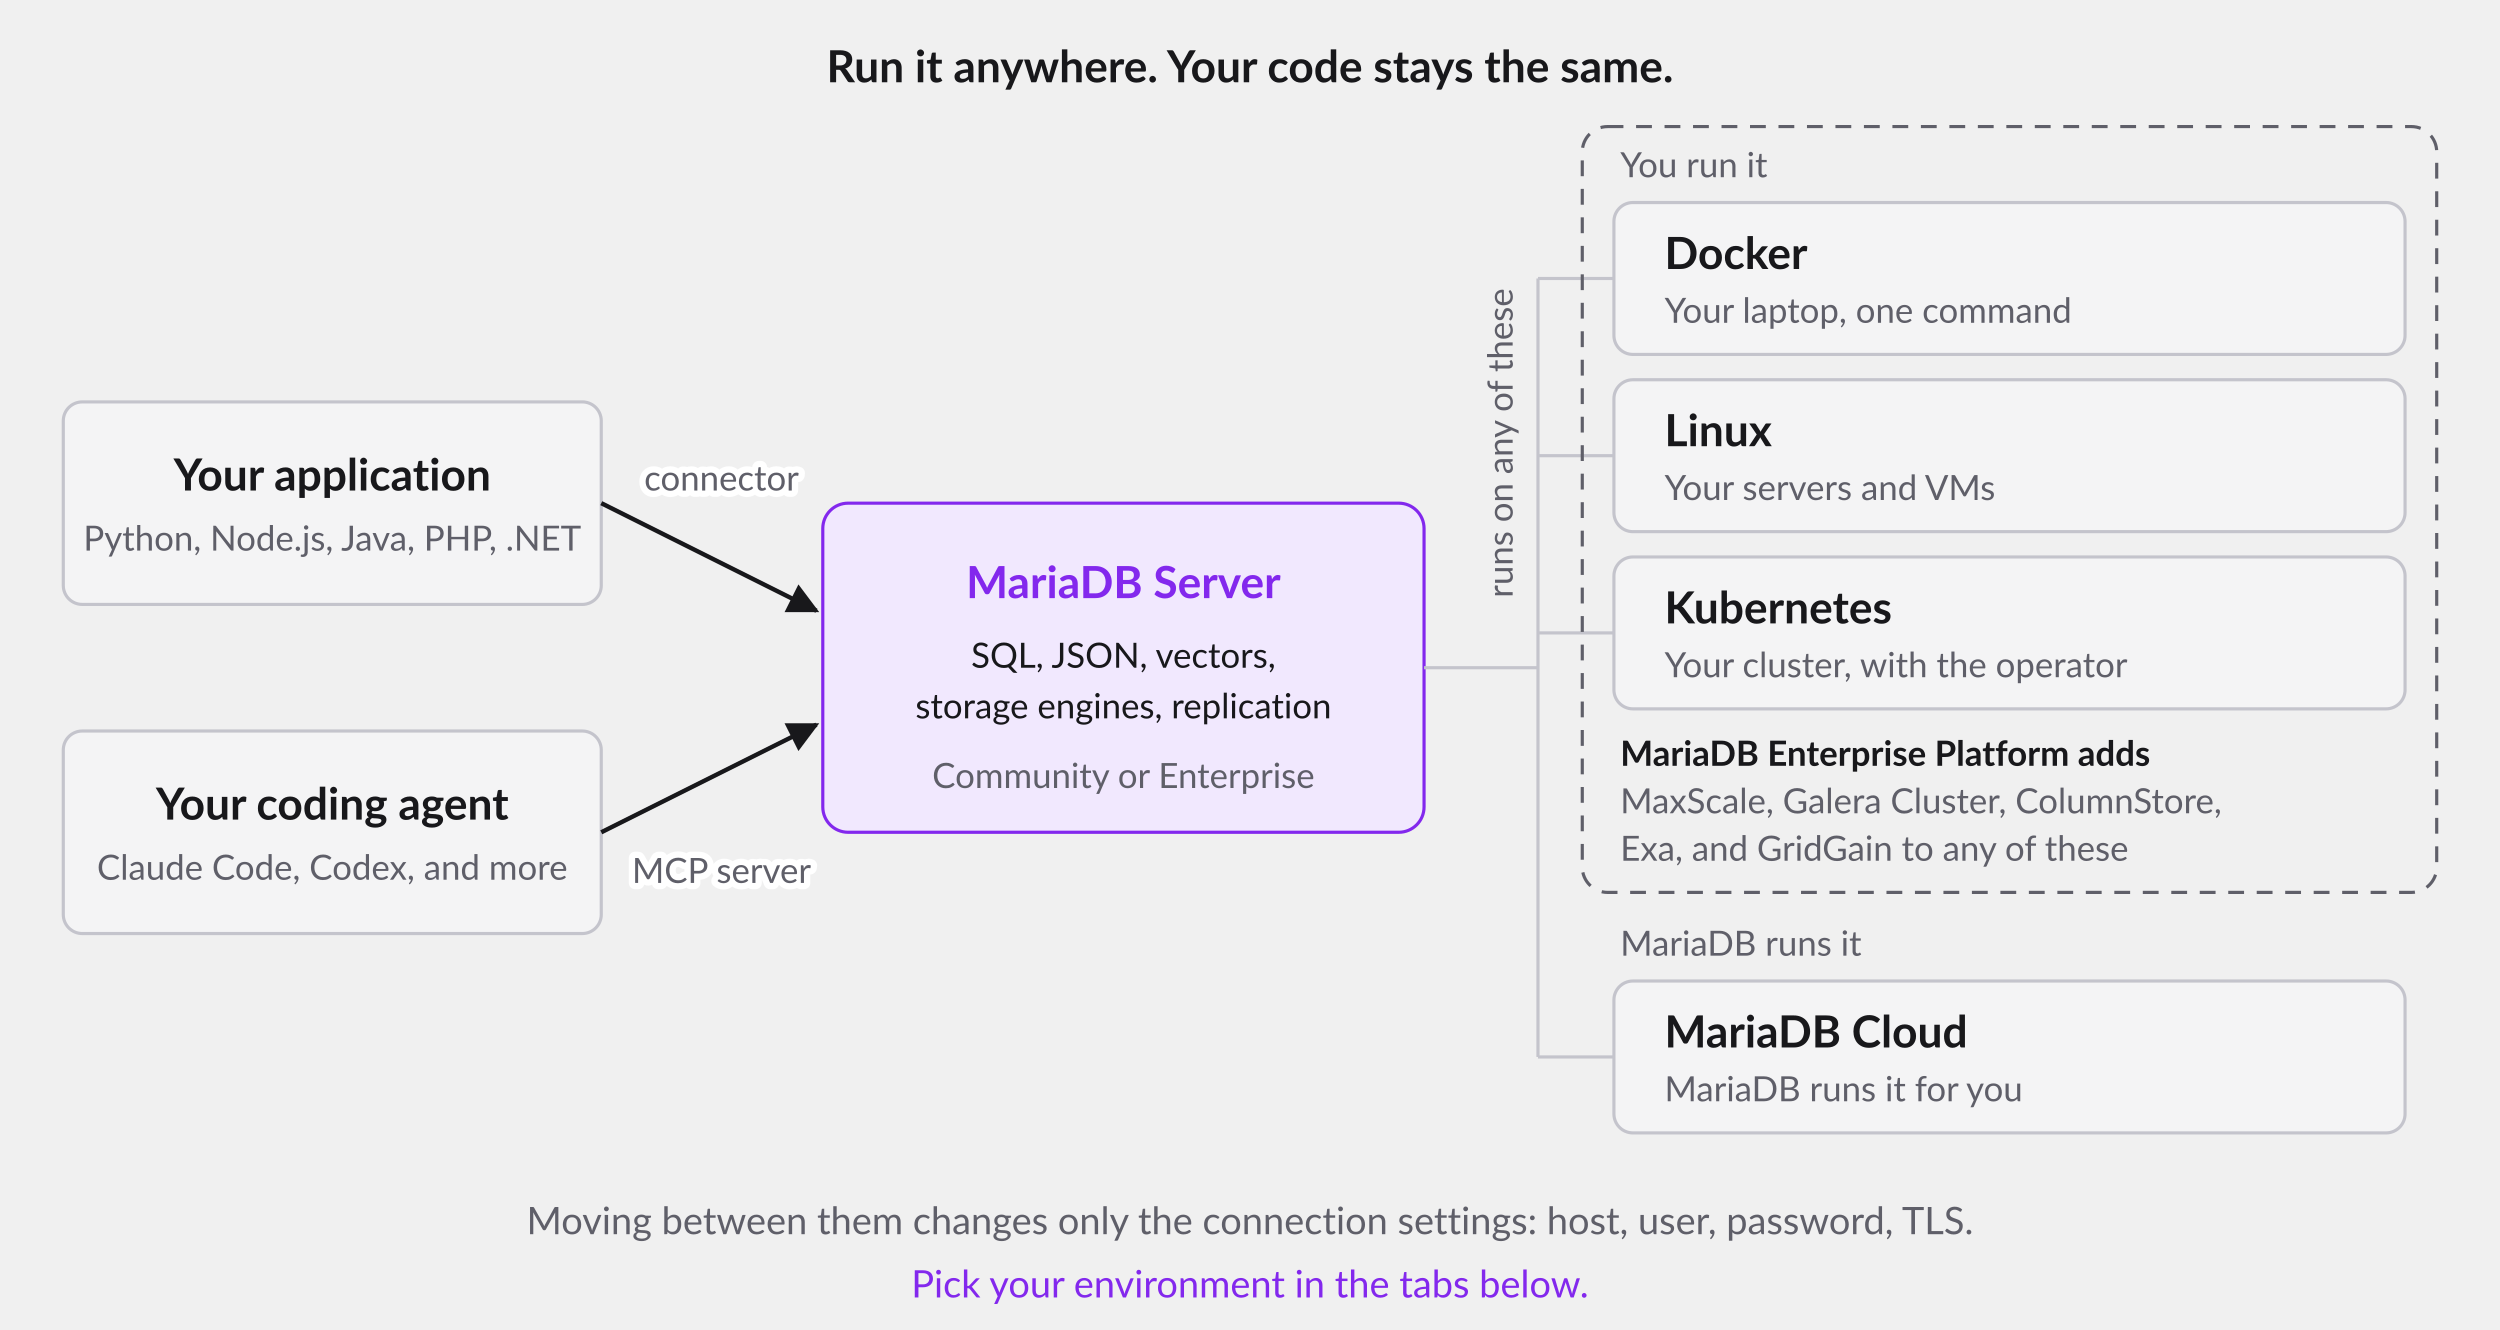
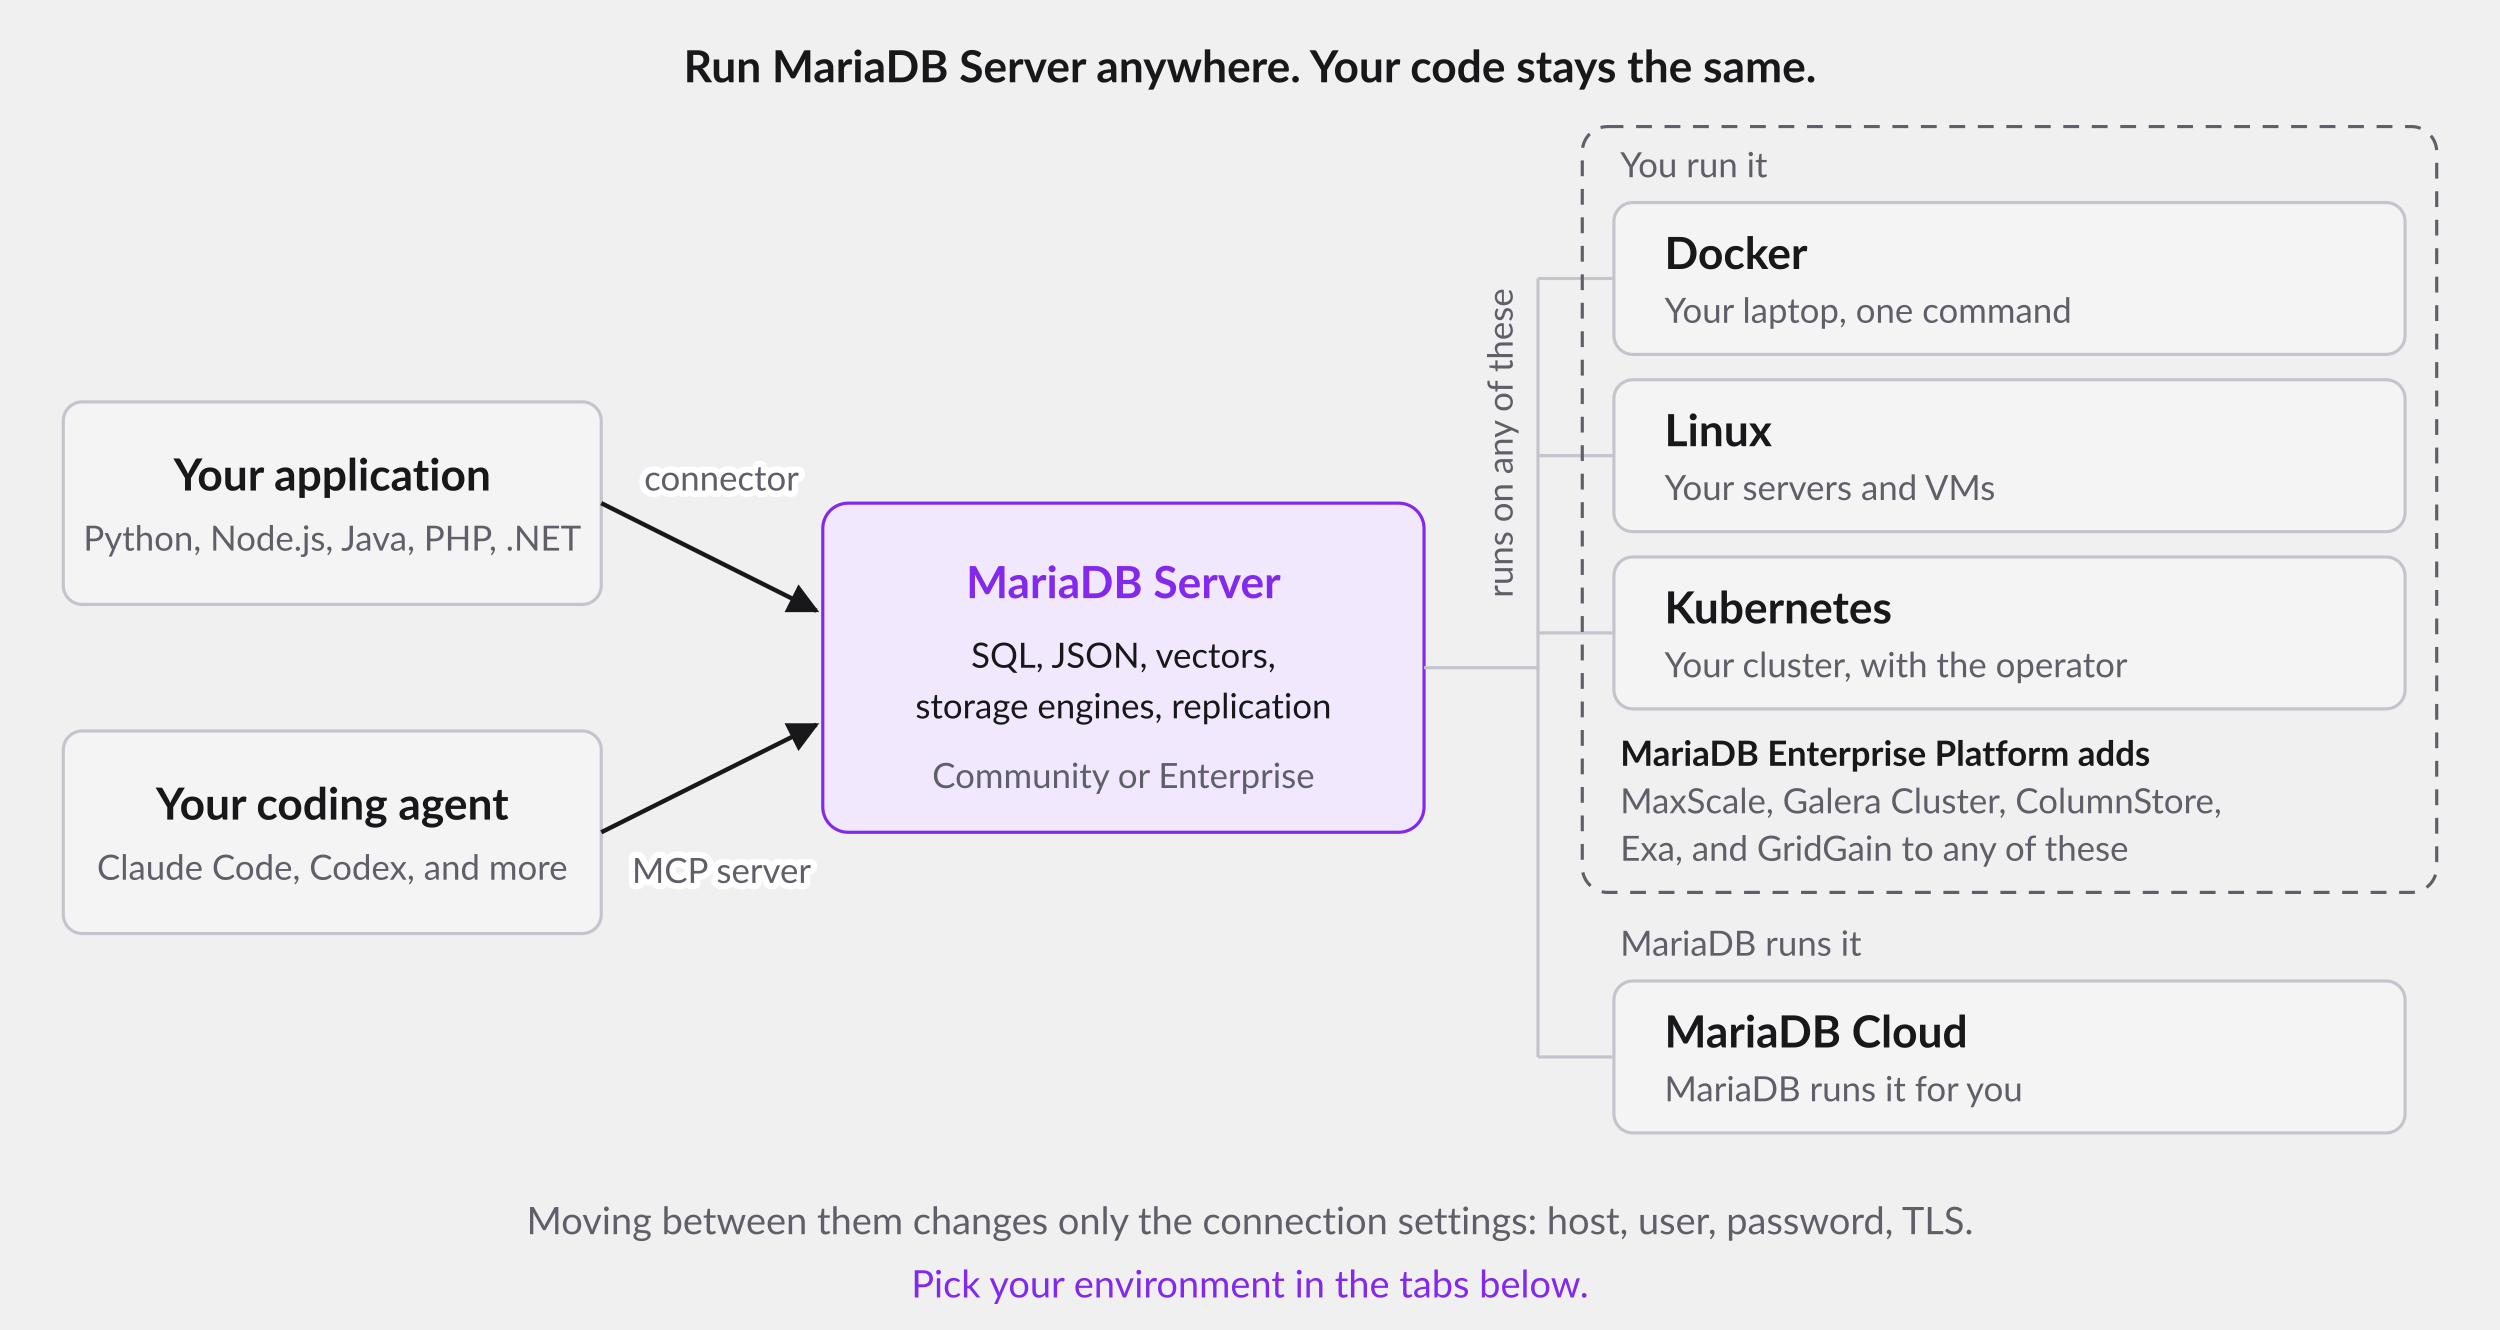
- <svg xmlns="http://www.w3.org/2000/svg" width="790" height="420" viewBox="0 0 790 420" role="img" aria-label="Run it anywhere. Your code stays the same. Your application connects through a MariaDB connector, and your coding agent connects through the MariaDB MCP server. Both reach MariaDB Server, Community or Enterprise. MariaDB Server runs on any of four environments. You run it with Docker on your laptop, with Linux on your servers and VMs, or with the operator on your Kubernetes cluster, and MariaDB Enterprise Platform adds MaxScale, Galera Cluster, ColumnStore, Exa, and GridGain to any of these. Or MariaDB runs it for you in MariaDB Cloud. Moving between them changes only the connection settings: host, user, password, and TLS.">
+ <svg xmlns="http://www.w3.org/2000/svg" width="790" height="420" viewBox="0 0 790 420" role="img" aria-label="Run MariaDB Server anywhere. Your code stays the same. Your application connects through a MariaDB connector, and your coding agent connects through the MariaDB MCP server. Both reach MariaDB Server, Community or Enterprise. MariaDB Server runs on any of four environments. You run it with Docker on your laptop, with Linux on your servers and VMs, or with the operator on your Kubernetes cluster, and MariaDB Enterprise Platform adds MaxScale, Galera Cluster, ColumnStore, Exa, and GridGain to any of these. Or MariaDB runs it for you in MariaDB Cloud. Moving between them changes only the connection settings: host, user, password, and TLS.">
  <defs>
    <marker id="a" viewBox="0 0 10 10" refX="9" refY="5" markerWidth="7" markerHeight="7" orient="auto-start-reverse">
      <path class="mk" d="M0,0 L10,5 L0,10 z" />
    </marker>
    <marker id="ac" viewBox="0 0 10 10" refX="9" refY="5" markerWidth="7" markerHeight="7" orient="auto-start-reverse">
      <path class="mkacc" d="M0,0 L10,5 L0,10 z" />
    </marker>
  </defs>
  <style>
  text { fill: #18181b; font: 13px Lato, "Helvetica Neue", Arial, sans-serif; }
  .mono { font-family: "JetBrains Mono", Menlo, Consolas, monospace; font-size: 12px; font-variant-ligatures: none; }
  .t { font-weight: 700; font-size: 14px; } .sm { font-size: 12px; } .xs { font-size: 11px; }
  .mut { fill: #5f5f69; } .acct { fill: #8328ED; }
  .box { fill: #f4f4f5; stroke: #c4c4cc; } .plain { fill: none; stroke: #c4c4cc; }
  .accbox { fill: #f1e8fe; stroke: #8328ED; } .frame { fill: none; stroke: #5f5f69; stroke-dasharray: 5 4; }
  .ln { fill: none; stroke: #18181b; stroke-width: 1.4; } .dash { stroke-dasharray: 5 4; }
  .acc { stroke: #8328ED; stroke-width: 2; } .mut-ln { stroke: #5f5f69; }
  .fillacc { fill: #8328ED; } .fillsoft { fill: #f1e8fe; } .fillpanel { fill: #f4f4f5; }
  .halo { paint-order: stroke; stroke: #ffffff; stroke-width: 4px; stroke-linejoin: round; }
  .on { fill: #ffffff; } .cmd { font-size: 10.5px; font-variant-ligatures: none; }
  .mk { fill: #18181b; } .mkacc { fill: #8328ED; }
</style>
-   <text class="t" x="395" y="26" text-anchor="middle">Run it anywhere. Your code stays the same.</text>
+   <text class="t" x="395" y="26" text-anchor="middle">Run MariaDB Server anywhere. Your code stays the same.</text>
  <rect class="box" x="20" y="127" width="170" height="64" rx="6" />
  <text class="t" x="105" y="155" text-anchor="middle">Your application</text>
  <text class="xs mut" x="105" y="174" text-anchor="middle">Python, Node.js, Java, PHP, .NET</text>
  <rect class="box" x="20" y="231" width="170" height="64" rx="6" />
  <text class="t" x="105" y="259" text-anchor="middle">Your coding agent</text>
  <text class="xs mut" x="105" y="278" text-anchor="middle">Claude Code, Codex, and more</text>
  <line class="ln" x1="190" y1="159" x2="258" y2="193" marker-end="url(#a)" />
  <text class="xs mut halo" x="228" y="155" text-anchor="middle">connector</text>
  <line class="ln" x1="190" y1="263" x2="258" y2="229" marker-end="url(#a)" />
  <text class="xs mut halo" x="228" y="279" text-anchor="middle">MCP server</text>
  <rect class="accbox" x="260" y="159" width="190" height="104" rx="8" />
  <text class="t acct" x="355" y="189" text-anchor="middle">MariaDB Server</text>
  <text class="xs" x="355" y="211" text-anchor="middle">SQL, JSON, vectors,</text>
  <text class="xs" x="355" y="227" text-anchor="middle">storage engines, replication</text>
  <text class="xs mut" x="355" y="249" text-anchor="middle">Community or Enterprise</text>
  <path class="plain" d="M450,211 H486" />
  <path class="plain" d="M486,88 V334 M486,88 H510 M486,144 H510 M486,200 H510 M486,334 H510" />
  <text class="xs mut" transform="rotate(-90 478 140)" x="478" y="140" text-anchor="middle">runs on any of these</text>
  <rect class="frame" x="500" y="40" width="270" height="242" rx="8" />
  <text class="xs mut" x="512" y="56">You run it</text>
  <rect class="box" x="510" y="64" width="250" height="48" rx="6" />
  <text class="t" x="526" y="85">Docker</text>
  <text class="xs mut" x="526" y="102">Your laptop, one command</text>
  <rect class="box" x="510" y="120" width="250" height="48" rx="6" />
  <text class="t" x="526" y="141">Linux</text>
  <text class="xs mut" x="526" y="158">Your servers and VMs</text>
  <rect class="box" x="510" y="176" width="250" height="48" rx="6" />
  <text class="t" x="526" y="197">Kubernetes</text>
  <text class="xs mut" x="526" y="214">Your cluster, with the operator</text>
  <text class="t xs" x="512" y="242">MariaDB Enterprise Platform adds</text>
  <text class="xs mut" x="512" y="257">MaxScale, Galera Cluster, ColumnStore,</text>
  <text class="xs mut" x="512" y="272">Exa, and GridGain to any of these</text>
  <text class="xs mut" x="512" y="302">MariaDB runs it</text>
  <rect class="box" x="510" y="310" width="250" height="48" rx="6" />
  <text class="t" x="526" y="331">MariaDB Cloud</text>
  <text class="xs mut" x="526" y="348">MariaDB runs it for you</text>
  <text class="sm mut" x="395" y="390" text-anchor="middle">Moving between them changes only the connection settings: host, user, password, TLS.</text>
  <text class="sm acct" x="395" y="410" text-anchor="middle">Pick your environment in the tabs below.</text>
</svg>
